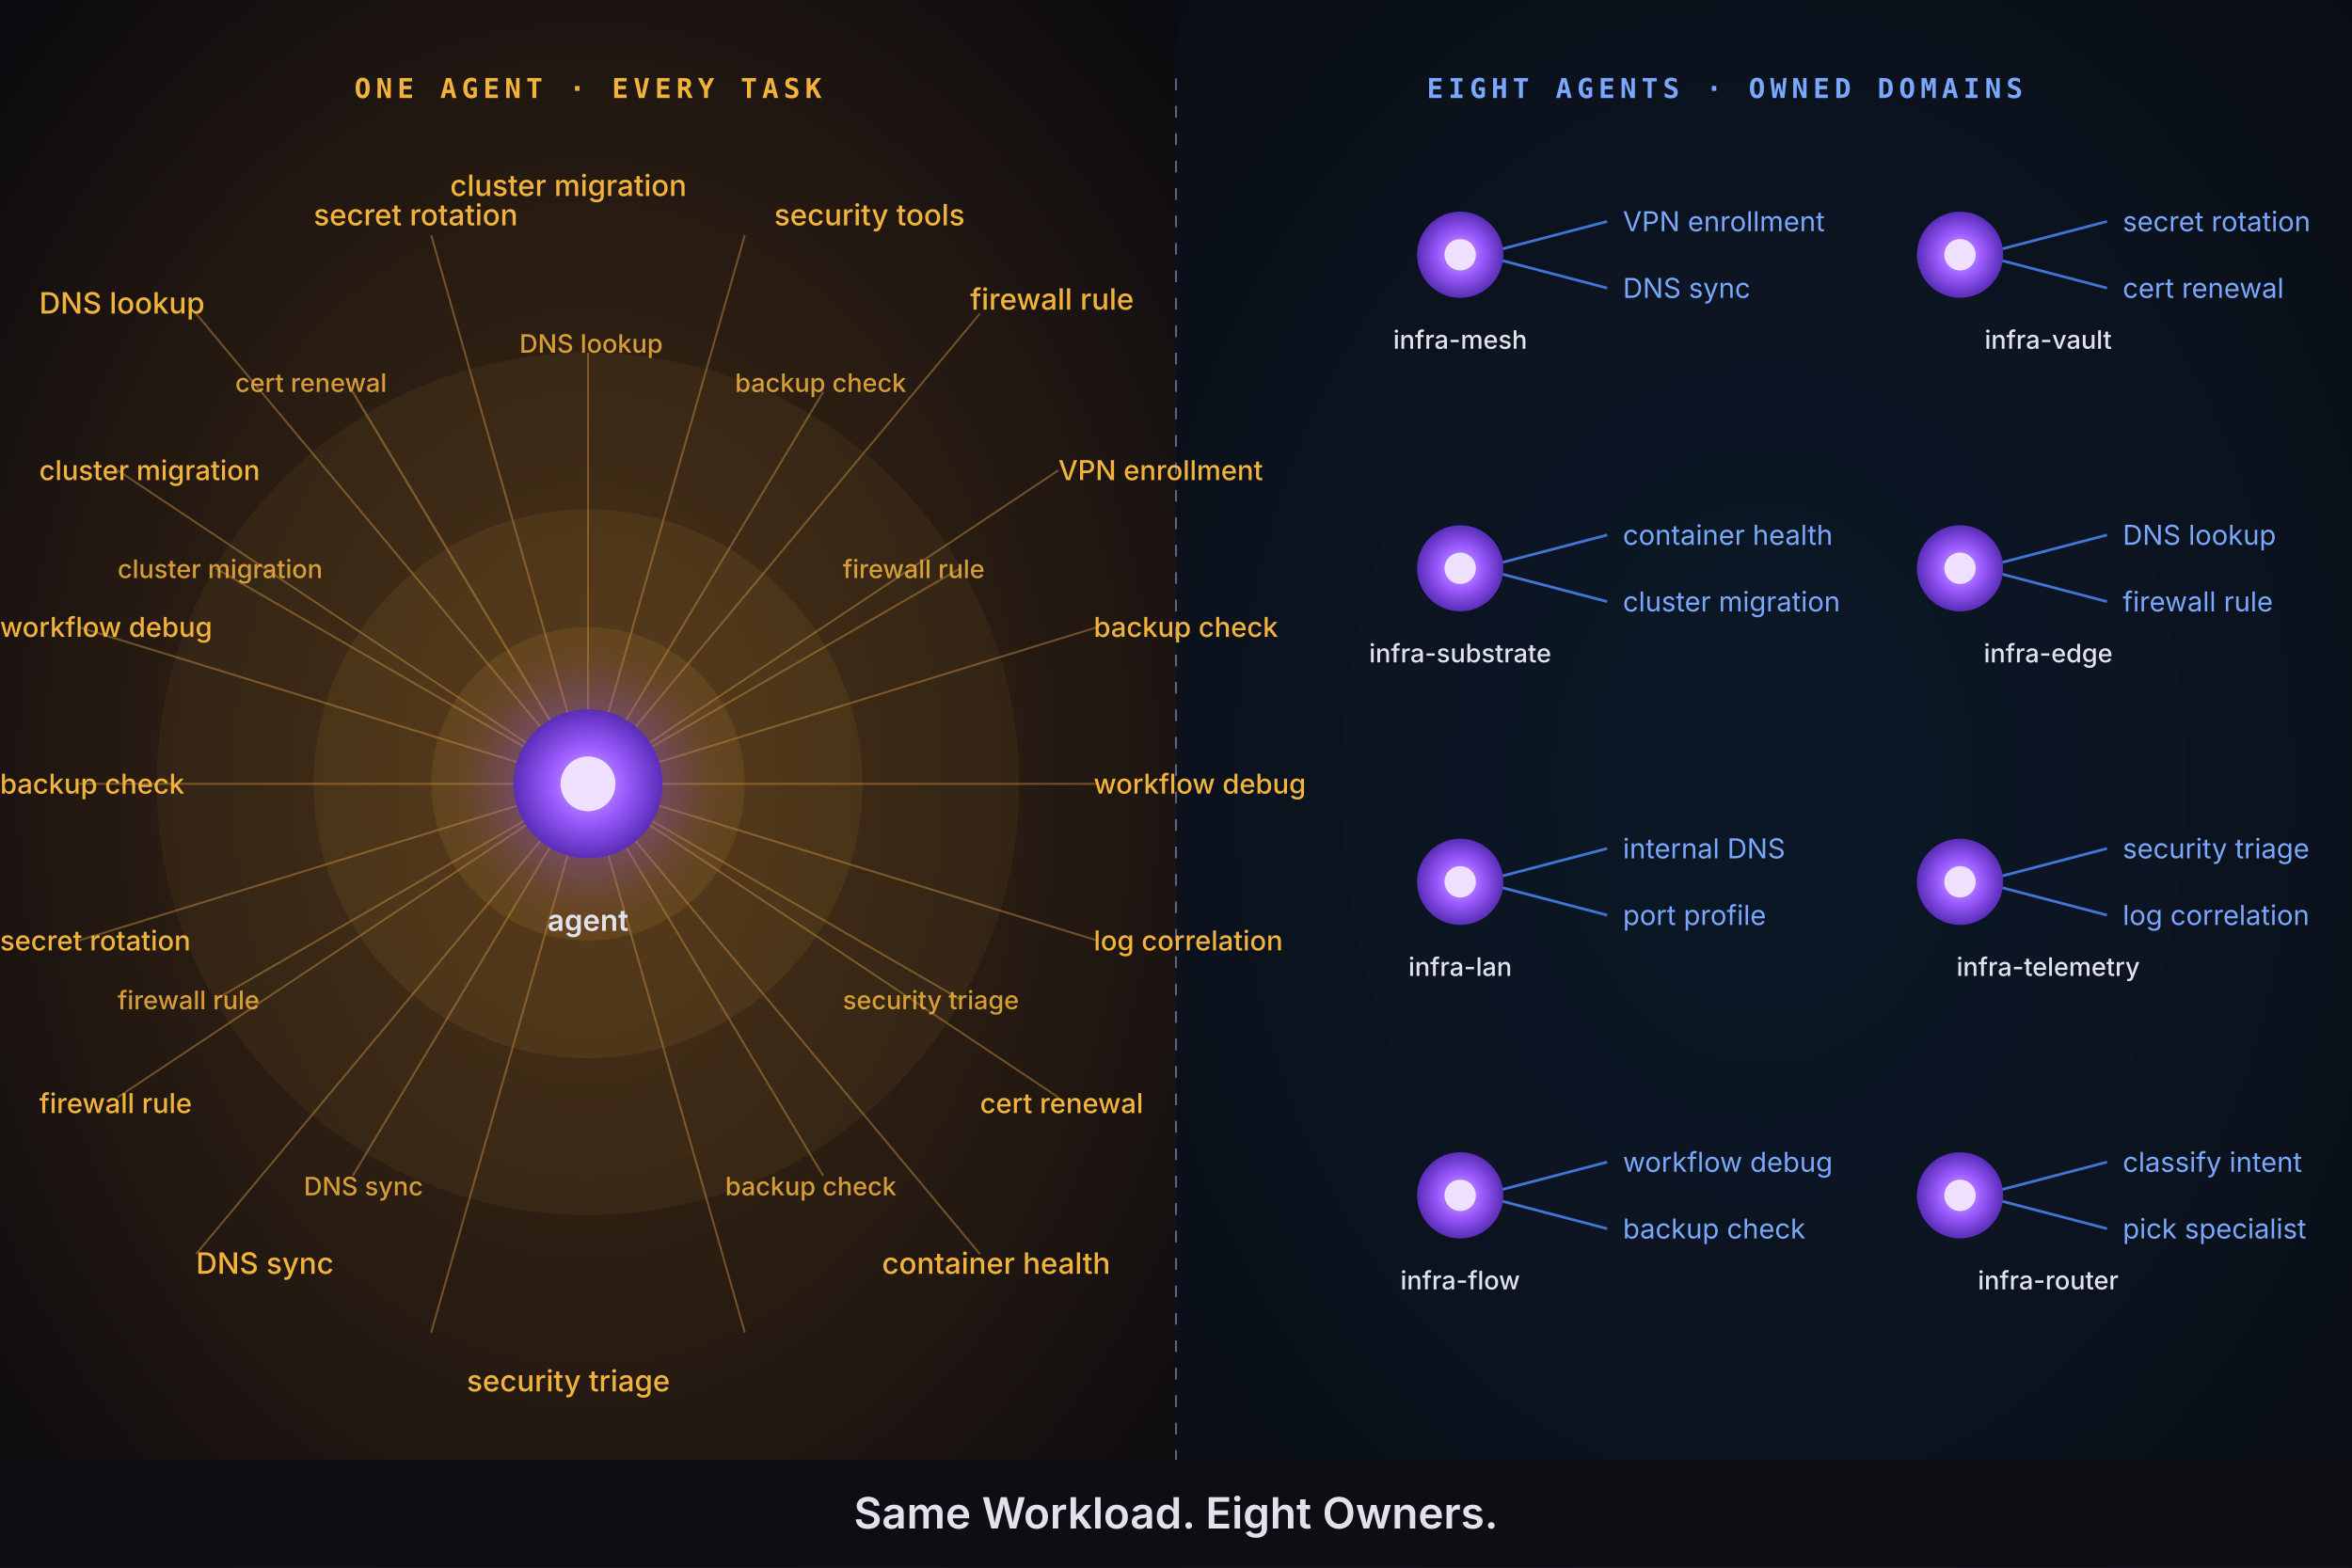
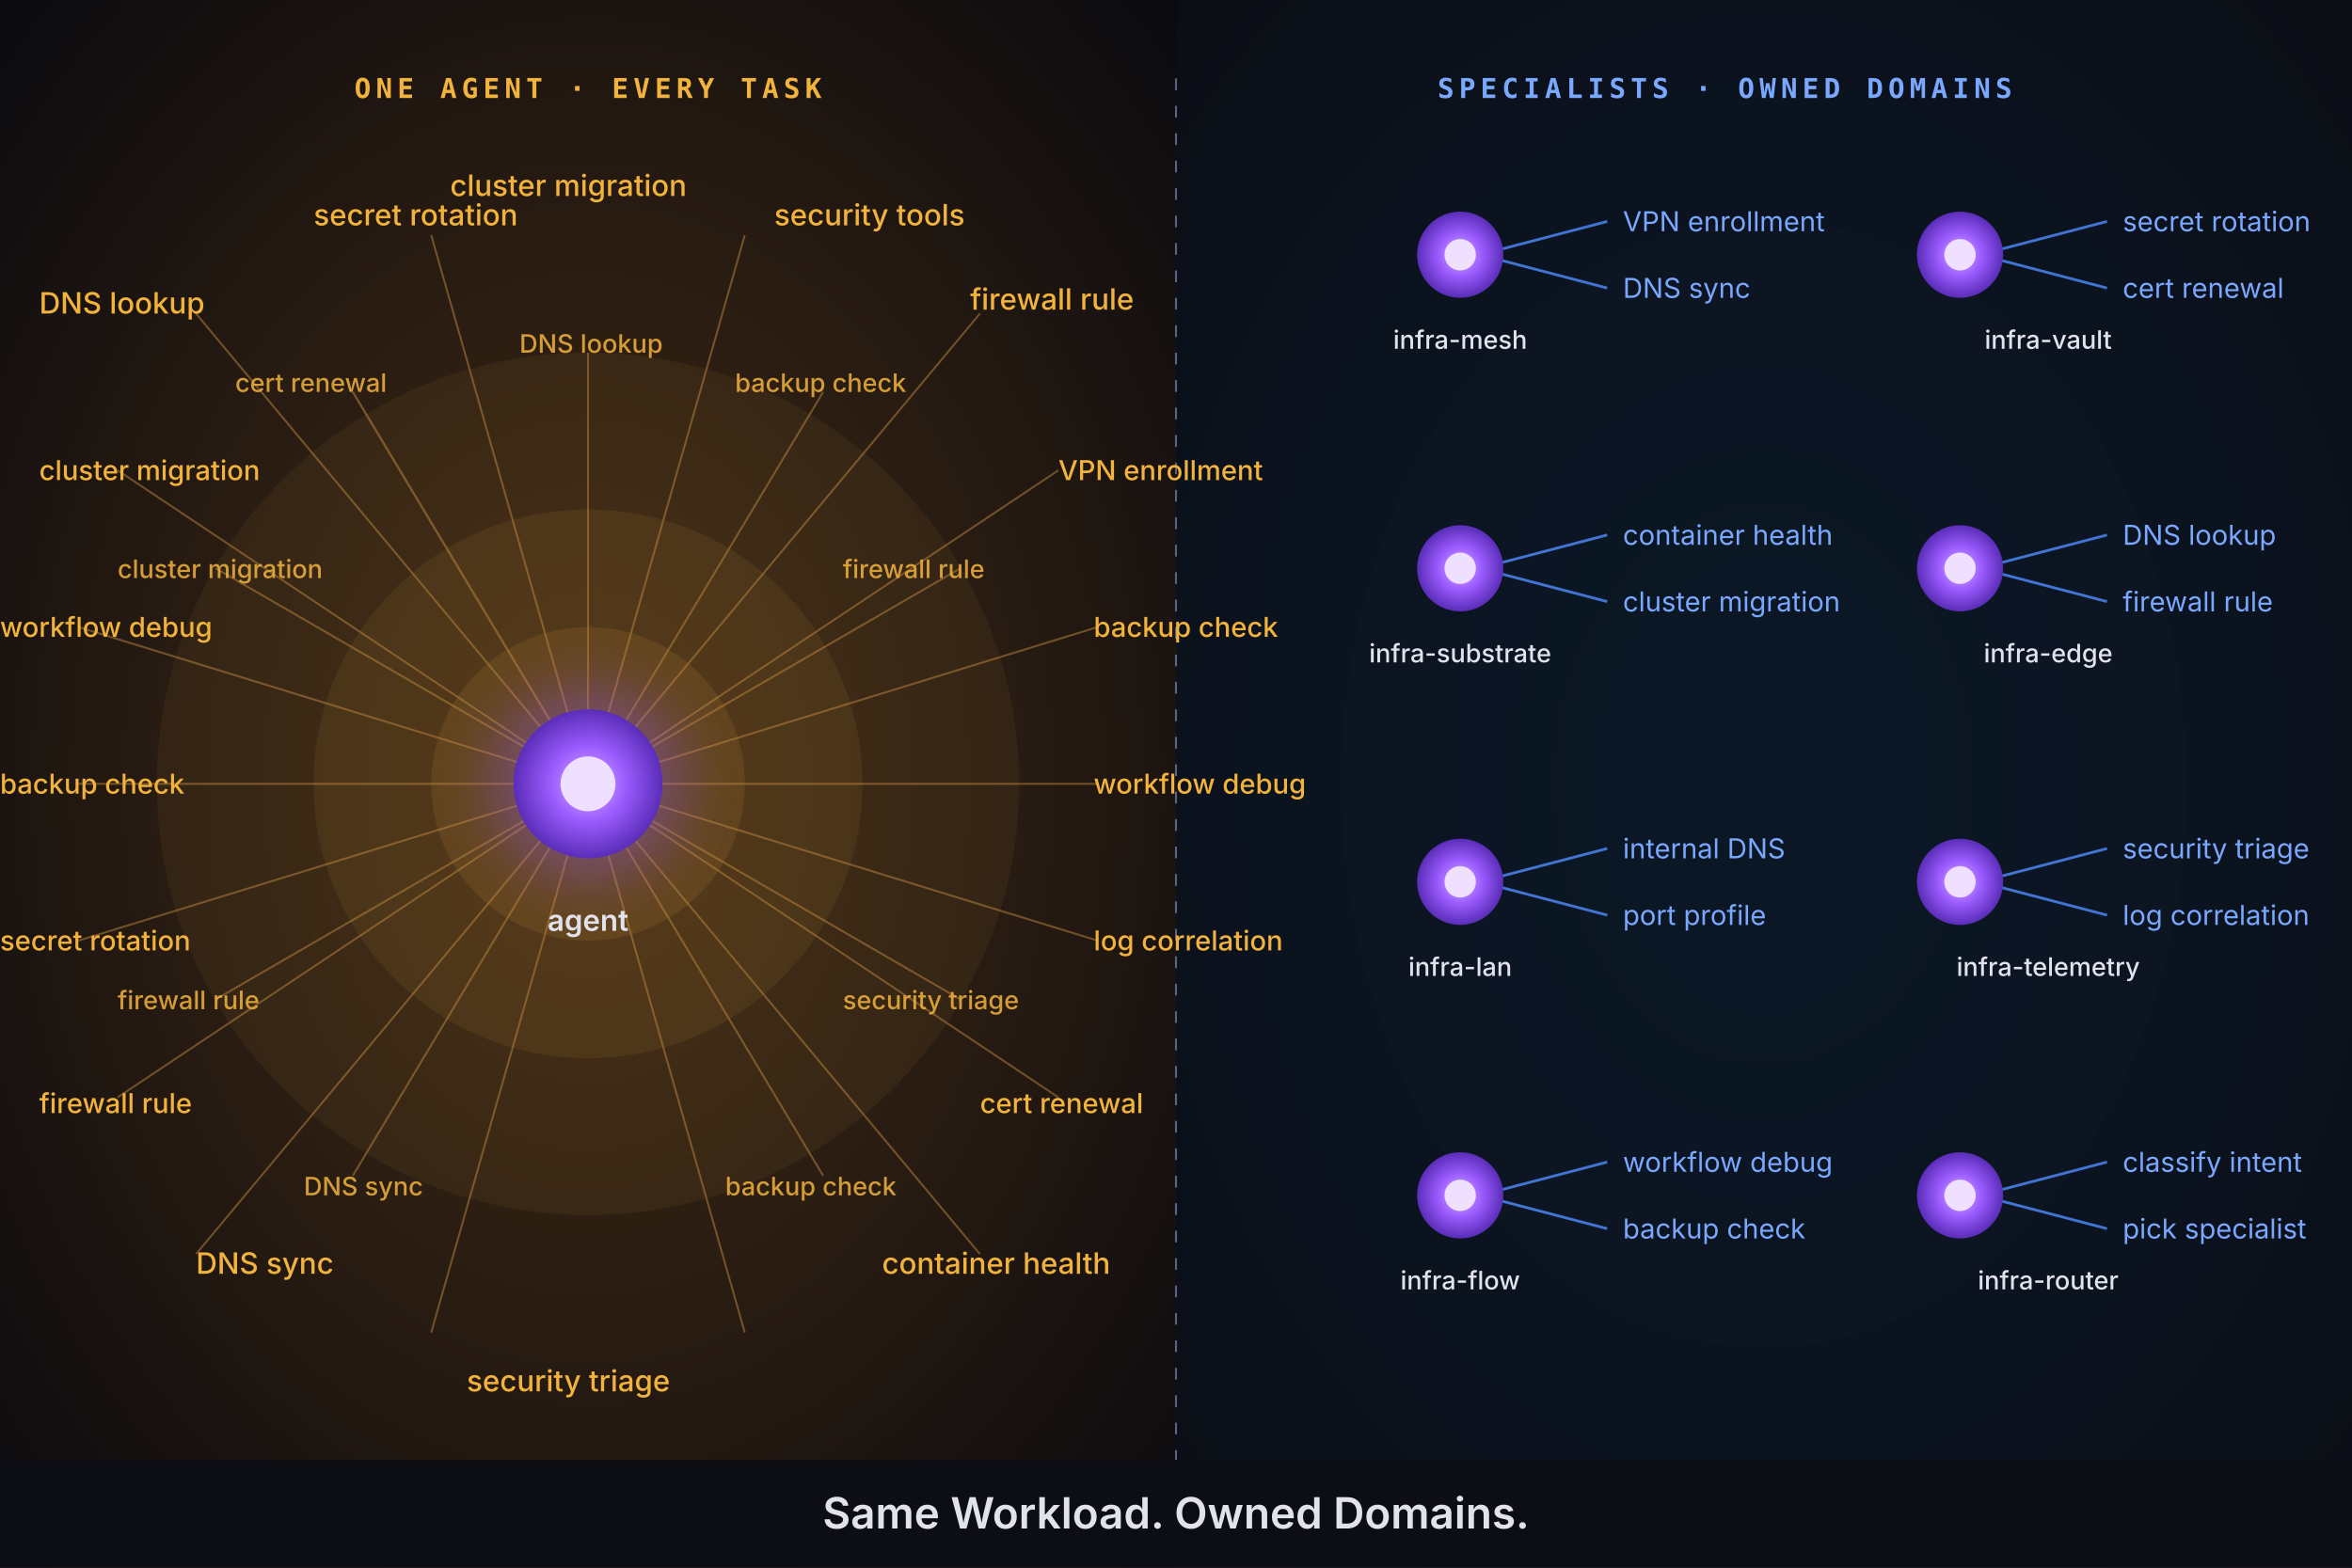
<svg xmlns="http://www.w3.org/2000/svg" viewBox="0 0 1200 800" role="img" aria-labelledby="tbTitle tbDesc" font-family="Inter, system-ui, sans-serif">
  <defs>
    <radialGradient id="tbHotBg" cx="0.5" cy="0.5" r="0.7">
      <stop offset="0" stop-color="#4a2f15" stop-opacity="0.85" />
      <stop offset="1" stop-color="#0a0a0f" stop-opacity="1" />
    </radialGradient>
    <radialGradient id="tbCoolBg" cx="0.5" cy="0.5" r="0.8">
      <stop offset="0" stop-color="#0d2238" stop-opacity="0.55" />
      <stop offset="1" stop-color="#0a0a0f" stop-opacity="1" />
    </radialGradient>
    <radialGradient id="tbAgent" cx="0.5" cy="0.5" r="0.5">
      <stop offset="0" stop-color="#d4b3ff" />
      <stop offset="0.5" stop-color="#9c5cff" />
      <stop offset="1" stop-color="#5a2db8" />
    </radialGradient>
    <filter id="tbBigGlow" x="-100%" y="-100%" width="300%" height="300%">
      <feGaussianBlur stdDeviation="14" />
    </filter>
  </defs>
  <rect width="1200" height="800" fill="#0a0a0f" />
  <rect width="600" height="800" fill="url(#tbHotBg)" />
  <rect x="600" width="600" height="800" fill="url(#tbCoolBg)" />
  <line x1="600" y1="40" x2="600" y2="760" stroke="#606080" stroke-width="1" stroke-dasharray="6 8" />
  <text x="300" y="50" text-anchor="middle" fill="#f2b33d" font-size="14" font-family="JetBrains Mono, ui-monospace, monospace" letter-spacing="0.18em" font-weight="600">ONE AGENT · EVERY TASK</text>
-   <text x="880" y="50" text-anchor="middle" fill="#7aa8ff" font-size="14" font-family="JetBrains Mono, ui-monospace, monospace" letter-spacing="0.18em" font-weight="600">EIGHT AGENTS · OWNED DOMAINS</text>
+   <text x="880" y="50" text-anchor="middle" fill="#7aa8ff" font-size="14" font-family="JetBrains Mono, ui-monospace, monospace" letter-spacing="0.18em" font-weight="600">SPECIALISTS · OWNED DOMAINS</text>
  <g>
    <circle cx="300" cy="400" r="220" fill="#f2b33d" opacity="0.06" />
    <circle cx="300" cy="400" r="140" fill="#f2b33d" opacity="0.08" />
    <circle cx="300" cy="400" r="80" fill="#f2b33d" opacity="0.10" />
    <g stroke="#c08840" stroke-width="1" opacity="0.5">
      <line x1="300" y1="400" x2="100" y2="160" />
      <line x1="300" y1="400" x2="220" y2="120" />
      <line x1="300" y1="400" x2="380" y2="120" />
      <line x1="300" y1="400" x2="500" y2="160" />
      <line x1="300" y1="400" x2="540" y2="240" />
      <line x1="300" y1="400" x2="560" y2="320" />
      <line x1="300" y1="400" x2="560" y2="400" />
      <line x1="300" y1="400" x2="560" y2="480" />
      <line x1="300" y1="400" x2="540" y2="560" />
      <line x1="300" y1="400" x2="500" y2="640" />
      <line x1="300" y1="400" x2="380" y2="680" />
      <line x1="300" y1="400" x2="220" y2="680" />
      <line x1="300" y1="400" x2="100" y2="640" />
      <line x1="300" y1="400" x2="60" y2="560" />
      <line x1="300" y1="400" x2="40" y2="480" />
      <line x1="300" y1="400" x2="40" y2="400" />
      <line x1="300" y1="400" x2="40" y2="320" />
      <line x1="300" y1="400" x2="60" y2="240" />
      <line x1="300" y1="400" x2="180" y2="200" />
      <line x1="300" y1="400" x2="300" y2="180" />
      <line x1="300" y1="400" x2="420" y2="200" />
      <line x1="300" y1="400" x2="490" y2="290" />
      <line x1="300" y1="400" x2="490" y2="510" />
      <line x1="300" y1="400" x2="420" y2="600" />
      <line x1="300" y1="400" x2="180" y2="600" />
      <line x1="300" y1="400" x2="110" y2="510" />
      <line x1="300" y1="400" x2="110" y2="290" />
      <line x1="300" y1="400" x2="180" y2="200" />
    </g>
    <g font-size="15" fill="#f2b33d" font-weight="500">
      <text x="20" y="160">DNS lookup</text>
      <text x="160" y="115">secret rotation</text>
      <text x="290" y="100" text-anchor="middle">cluster migration</text>
      <text x="395" y="115">security tools</text>
      <text x="495" y="158">firewall rule</text>
      <text x="540" y="245" font-size="14">VPN enrollment</text>
      <text x="558" y="325" font-size="14">backup check</text>
      <text x="558" y="405" font-size="14">workflow debug</text>
      <text x="558" y="485" font-size="14">log correlation</text>
      <text x="500" y="568" font-size="14">cert renewal</text>
      <text x="450" y="650">container health</text>
      <text x="290" y="710" text-anchor="middle">security triage</text>
      <text x="100" y="650">DNS sync</text>
      <text x="20" y="568" font-size="14">firewall rule</text>
      <text x="0" y="485" font-size="14">secret rotation</text>
      <text x="0" y="405" font-size="14">backup check</text>
      <text x="0" y="325" font-size="14">workflow debug</text>
      <text x="20" y="245" font-size="14">cluster migration</text>
      <text x="120" y="200" font-size="13" opacity="0.85">cert renewal</text>
      <text x="265" y="180" font-size="13" opacity="0.85">DNS lookup</text>
      <text x="375" y="200" font-size="13" opacity="0.85">backup check</text>
      <text x="430" y="295" font-size="13" opacity="0.85">firewall rule</text>
      <text x="430" y="515" font-size="13" opacity="0.85">security triage</text>
      <text x="370" y="610" font-size="13" opacity="0.85">backup check</text>
      <text x="155" y="610" font-size="13" opacity="0.85">DNS sync</text>
      <text x="60" y="515" font-size="13" opacity="0.85">firewall rule</text>
      <text x="60" y="295" font-size="13" opacity="0.85">cluster migration</text>
    </g>
    <circle cx="300" cy="400" r="50" fill="#9c5cff" opacity="0.35" filter="url(#tbBigGlow)" />
    <circle cx="300" cy="400" r="38" fill="url(#tbAgent)" />
    <circle cx="300" cy="400" r="14" fill="#f0e0ff" />
    <text x="300" y="475" text-anchor="middle" fill="#e2e2ec" font-size="15" font-weight="600">agent</text>
  </g>
  <g>
    <g font-size="14">
      <g>
        <line x1="755" y1="130" x2="820" y2="113" stroke="#4f8cff" stroke-width="1.4" opacity="0.8" />
        <line x1="755" y1="130" x2="820" y2="147" stroke="#4f8cff" stroke-width="1.4" opacity="0.8" />
        <circle cx="745" cy="130" r="22" fill="url(#tbAgent)" />
        <circle cx="745" cy="130" r="8" fill="#f0e0ff" />
        <text x="745" y="178" text-anchor="middle" fill="#e2e2ec" font-size="13" font-weight="500">infra-mesh</text>
        <text x="828" y="118" fill="#7aa8ff">VPN enrollment</text>
        <text x="828" y="152" fill="#7aa8ff">DNS sync</text>
      </g>
      <g>
        <line x1="1010" y1="130" x2="1075" y2="113" stroke="#4f8cff" stroke-width="1.4" opacity="0.8" />
        <line x1="1010" y1="130" x2="1075" y2="147" stroke="#4f8cff" stroke-width="1.4" opacity="0.8" />
        <circle cx="1000" cy="130" r="22" fill="url(#tbAgent)" />
        <circle cx="1000" cy="130" r="8" fill="#f0e0ff" />
        <text x="1045" y="178" text-anchor="middle" fill="#e2e2ec" font-size="13" font-weight="500">infra-vault</text>
        <text x="1083" y="118" fill="#7aa8ff">secret rotation</text>
        <text x="1083" y="152" fill="#7aa8ff">cert renewal</text>
      </g>
      <g>
        <line x1="755" y1="290" x2="820" y2="273" stroke="#4f8cff" stroke-width="1.4" opacity="0.8" />
        <line x1="755" y1="290" x2="820" y2="307" stroke="#4f8cff" stroke-width="1.4" opacity="0.8" />
        <circle cx="745" cy="290" r="22" fill="url(#tbAgent)" />
        <circle cx="745" cy="290" r="8" fill="#f0e0ff" />
        <text x="745" y="338" text-anchor="middle" fill="#e2e2ec" font-size="13" font-weight="500">infra-substrate</text>
        <text x="828" y="278" fill="#7aa8ff">container health</text>
        <text x="828" y="312" fill="#7aa8ff">cluster migration</text>
      </g>
      <g>
        <line x1="1010" y1="290" x2="1075" y2="273" stroke="#4f8cff" stroke-width="1.4" opacity="0.8" />
        <line x1="1010" y1="290" x2="1075" y2="307" stroke="#4f8cff" stroke-width="1.4" opacity="0.8" />
        <circle cx="1000" cy="290" r="22" fill="url(#tbAgent)" />
        <circle cx="1000" cy="290" r="8" fill="#f0e0ff" />
        <text x="1045" y="338" text-anchor="middle" fill="#e2e2ec" font-size="13" font-weight="500">infra-edge</text>
        <text x="1083" y="278" fill="#7aa8ff">DNS lookup</text>
        <text x="1083" y="312" fill="#7aa8ff">firewall rule</text>
      </g>
      <g>
        <line x1="755" y1="450" x2="820" y2="433" stroke="#4f8cff" stroke-width="1.4" opacity="0.8" />
        <line x1="755" y1="450" x2="820" y2="467" stroke="#4f8cff" stroke-width="1.4" opacity="0.8" />
        <circle cx="745" cy="450" r="22" fill="url(#tbAgent)" />
        <circle cx="745" cy="450" r="8" fill="#f0e0ff" />
        <text x="745" y="498" text-anchor="middle" fill="#e2e2ec" font-size="13" font-weight="500">infra-lan</text>
        <text x="828" y="438" fill="#7aa8ff">internal DNS</text>
        <text x="828" y="472" fill="#7aa8ff">port profile</text>
      </g>
      <g>
        <line x1="1010" y1="450" x2="1075" y2="433" stroke="#4f8cff" stroke-width="1.4" opacity="0.8" />
        <line x1="1010" y1="450" x2="1075" y2="467" stroke="#4f8cff" stroke-width="1.4" opacity="0.8" />
        <circle cx="1000" cy="450" r="22" fill="url(#tbAgent)" />
        <circle cx="1000" cy="450" r="8" fill="#f0e0ff" />
        <text x="1045" y="498" text-anchor="middle" fill="#e2e2ec" font-size="13" font-weight="500">infra-telemetry</text>
        <text x="1083" y="438" fill="#7aa8ff">security triage</text>
        <text x="1083" y="472" fill="#7aa8ff">log correlation</text>
      </g>
      <g>
        <line x1="755" y1="610" x2="820" y2="593" stroke="#4f8cff" stroke-width="1.4" opacity="0.8" />
        <line x1="755" y1="610" x2="820" y2="627" stroke="#4f8cff" stroke-width="1.4" opacity="0.8" />
        <circle cx="745" cy="610" r="22" fill="url(#tbAgent)" />
        <circle cx="745" cy="610" r="8" fill="#f0e0ff" />
        <text x="745" y="658" text-anchor="middle" fill="#e2e2ec" font-size="13" font-weight="500">infra-flow</text>
        <text x="828" y="598" fill="#7aa8ff">workflow debug</text>
        <text x="828" y="632" fill="#7aa8ff">backup check</text>
      </g>
      <g>
        <line x1="1010" y1="610" x2="1075" y2="593" stroke="#4f8cff" stroke-width="1.4" opacity="0.8" />
        <line x1="1010" y1="610" x2="1075" y2="627" stroke="#4f8cff" stroke-width="1.4" opacity="0.8" />
        <circle cx="1000" cy="610" r="22" fill="url(#tbAgent)" />
        <circle cx="1000" cy="610" r="8" fill="#f0e0ff" />
        <text x="1045" y="658" text-anchor="middle" fill="#e2e2ec" font-size="13" font-weight="500">infra-router</text>
        <text x="1083" y="598" fill="#7aa8ff">classify intent</text>
        <text x="1083" y="632" fill="#7aa8ff">pick specialist</text>
      </g>
    </g>
  </g>
  <rect x="0" y="745" width="1200" height="55" fill="#0d0d14" />
-   <text x="600" y="780" text-anchor="middle" fill="#e2e2ec" font-size="22" font-weight="600">Same Workload. Eight Owners.</text>
+   <text x="600" y="780" text-anchor="middle" fill="#e2e2ec" font-size="22" font-weight="600">Same Workload. Owned Domains.</text>
</svg>
